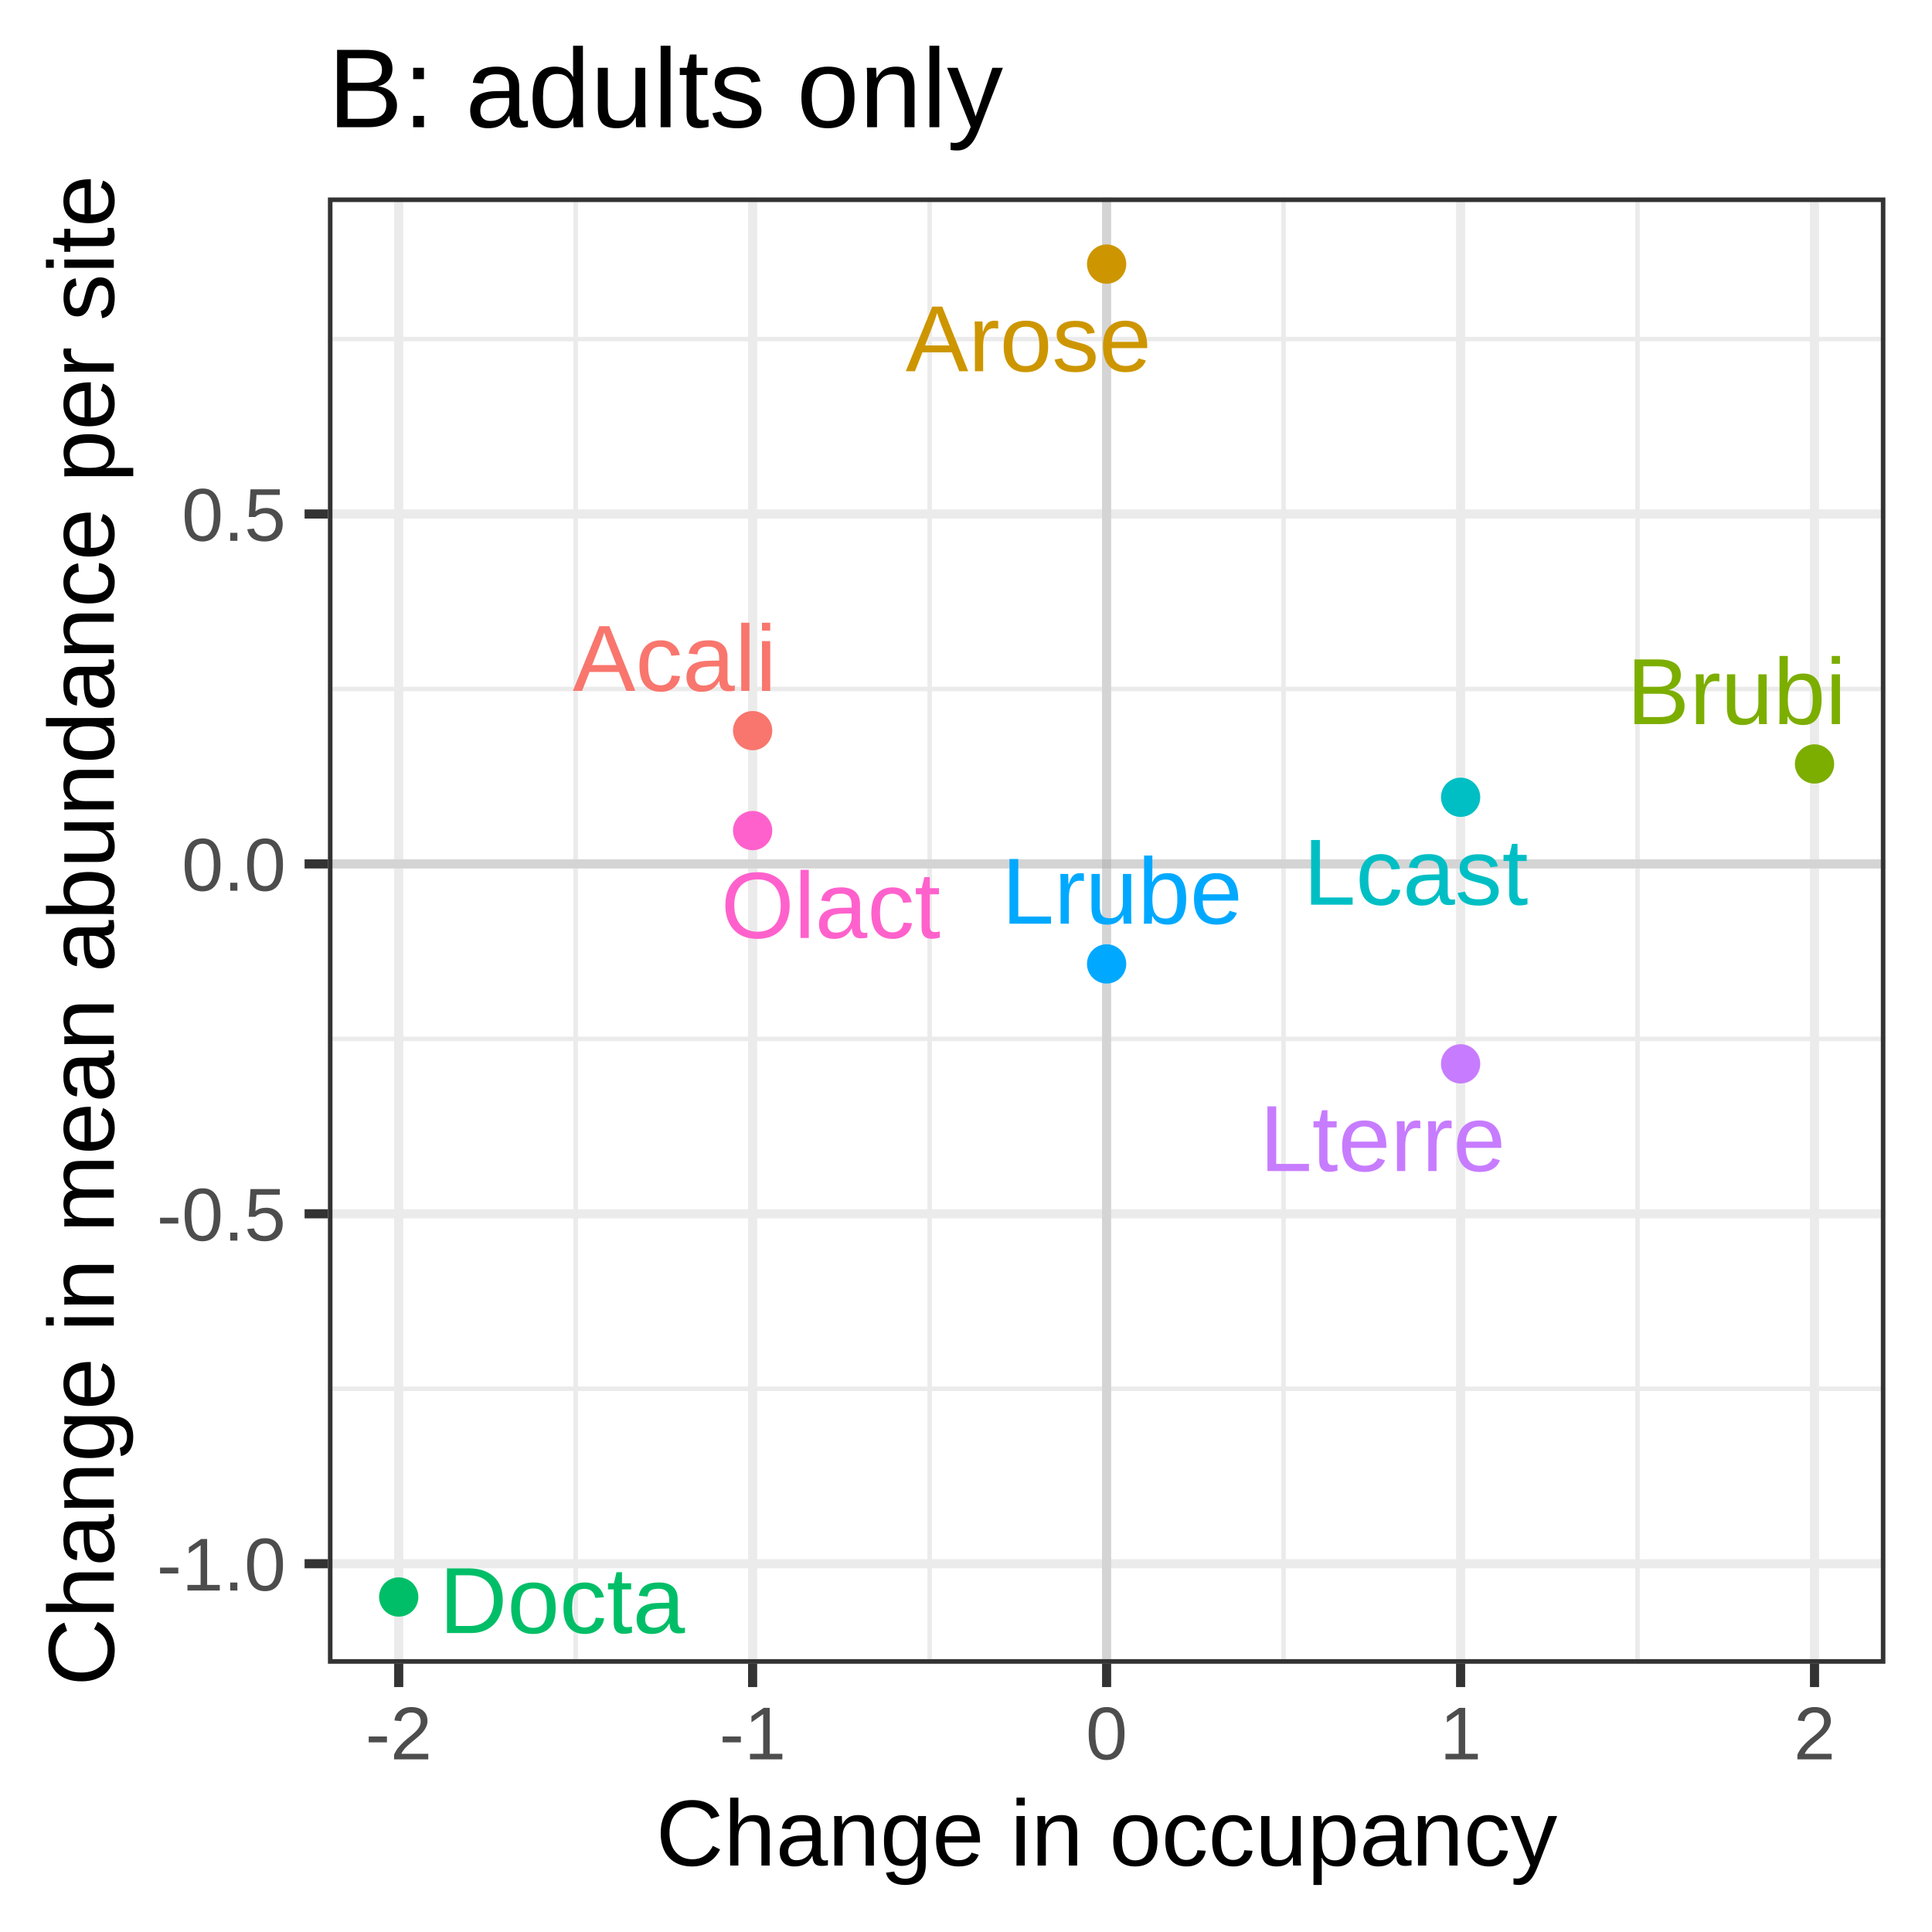
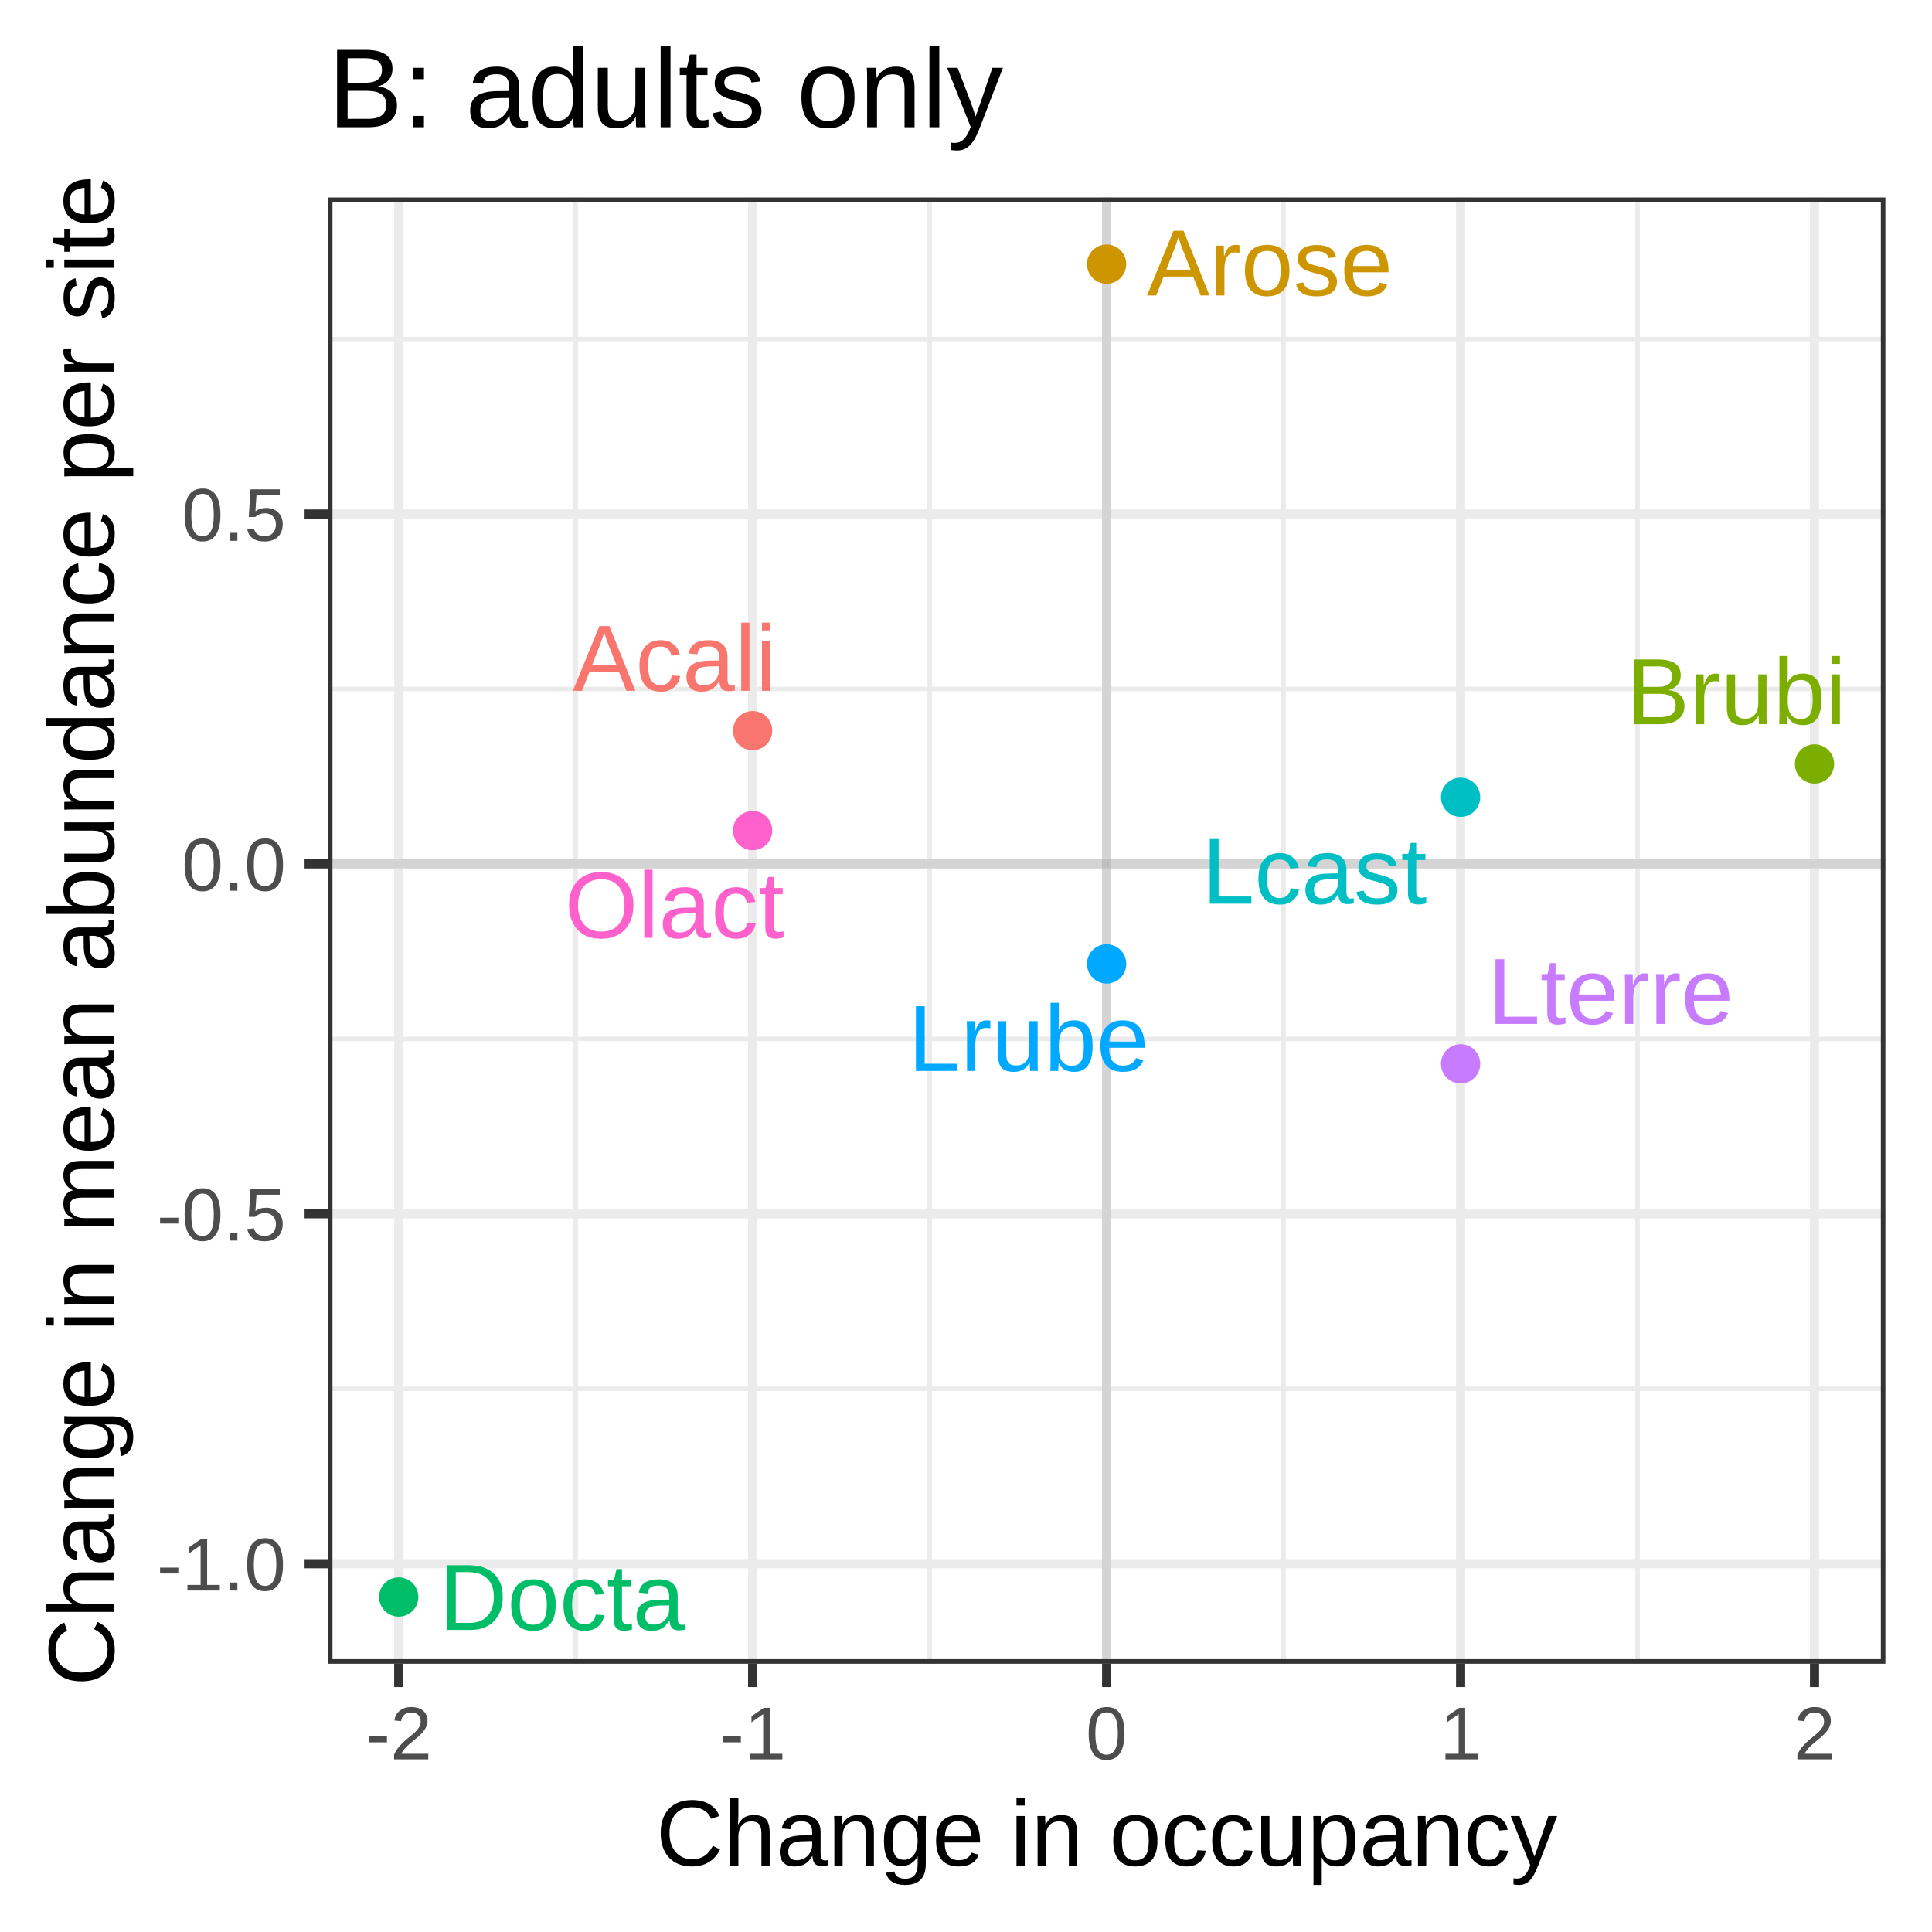
<svg xmlns="http://www.w3.org/2000/svg" width="226.77pt" height="226.77pt" viewBox="0 0 226.77 226.77">
  <g class="svglite">
    <defs>
      <style type="text/css">
    .svglite line, .svglite polyline, .svglite polygon, .svglite path, .svglite rect, .svglite circle {
      fill: none;
      stroke: #000000;
      stroke-linecap: round;
      stroke-linejoin: round;
      stroke-miterlimit: 10.00;
    }
    .svglite text {
      white-space: pre;
    }
    .svglite g.glyphgroup path {
      fill: inherit;
      stroke: none;
    }
  </style>
    </defs>
    <rect width="100%" height="100%" style="stroke: none; fill: #FFFFFF;" />
    <defs>
      <clipPath id="cpMC4wMHwyMjYuNzd8MC4wMHwyMjYuNzc=">
        <rect x="0.00" y="0.00" width="226.77" height="226.77" />
      </clipPath>
    </defs>
    <g clip-path="url(#cpMC4wMHwyMjYuNzd8MC4wMHwyMjYuNzc=)">
      <rect x="0.00" y="0.00" width="226.77" height="226.77" style="stroke-width: 1.07; stroke: #FFFFFF; fill: #FFFFFF;" />
    </g>
    <defs>
      <clipPath id="cpMzguNDl8MjIxLjI5fDIzLjE4fDE5NS4yOA==">
        <rect x="38.49" y="23.18" width="182.81" height="172.10" />
      </clipPath>
    </defs>
    <g clip-path="url(#cpMzguNDl8MjIxLjI5fDIzLjE4fDE5NS4yOA==)">
      <rect x="38.49" y="23.18" width="182.81" height="172.10" style="stroke-width: 1.07; stroke: none; fill: #FFFFFF;" />
      <polyline points="38.49,163.01 221.29,163.01 " style="stroke-width: 0.53; stroke: #EBEBEB; stroke-linecap: butt;" />
      <polyline points="38.49,121.94 221.29,121.94 " style="stroke-width: 0.53; stroke: #EBEBEB; stroke-linecap: butt;" />
      <polyline points="38.49,80.87 221.29,80.87 " style="stroke-width: 0.53; stroke: #EBEBEB; stroke-linecap: butt;" />
      <polyline points="38.49,39.80 221.29,39.80 " style="stroke-width: 0.53; stroke: #EBEBEB; stroke-linecap: butt;" />
      <polyline points="67.57,195.28 67.57,23.18 " style="stroke-width: 0.53; stroke: #EBEBEB; stroke-linecap: butt;" />
      <polyline points="109.12,195.28 109.12,23.18 " style="stroke-width: 0.53; stroke: #EBEBEB; stroke-linecap: butt;" />
      <polyline points="150.66,195.28 150.66,23.18 " style="stroke-width: 0.53; stroke: #EBEBEB; stroke-linecap: butt;" />
      <polyline points="192.21,195.28 192.21,23.18 " style="stroke-width: 0.53; stroke: #EBEBEB; stroke-linecap: butt;" />
      <polyline points="38.49,183.54 221.29,183.54 " style="stroke-width: 1.07; stroke: #EBEBEB; stroke-linecap: butt;" />
      <polyline points="38.49,142.47 221.29,142.47 " style="stroke-width: 1.07; stroke: #EBEBEB; stroke-linecap: butt;" />
      <polyline points="38.49,101.40 221.29,101.40 " style="stroke-width: 1.07; stroke: #EBEBEB; stroke-linecap: butt;" />
      <polyline points="38.49,60.33 221.29,60.33 " style="stroke-width: 1.07; stroke: #EBEBEB; stroke-linecap: butt;" />
      <polyline points="46.80,195.28 46.80,23.18 " style="stroke-width: 1.07; stroke: #EBEBEB; stroke-linecap: butt;" />
      <polyline points="88.34,195.28 88.34,23.18 " style="stroke-width: 1.07; stroke: #EBEBEB; stroke-linecap: butt;" />
      <polyline points="129.89,195.28 129.89,23.18 " style="stroke-width: 1.07; stroke: #EBEBEB; stroke-linecap: butt;" />
      <polyline points="171.44,195.28 171.44,23.18 " style="stroke-width: 1.07; stroke: #EBEBEB; stroke-linecap: butt;" />
      <polyline points="212.98,195.28 212.98,23.18 " style="stroke-width: 1.07; stroke: #EBEBEB; stroke-linecap: butt;" />
      <line x1="38.49" y1="101.40" x2="221.29" y2="101.40" style="stroke-width: 1.07; stroke: #000000; stroke-opacity: 0.10; stroke-linecap: butt;" />
      <line x1="129.89" y1="195.28" x2="129.89" y2="23.18" style="stroke-width: 1.07; stroke: #000000; stroke-opacity: 0.10; stroke-linecap: butt;" />
      <circle cx="88.34" cy="85.76" r="1.95" style="stroke-width: 0.71; stroke: #F8766D; fill: #F8766D;" />
      <circle cx="129.89" cy="31.00" r="1.95" style="stroke-width: 0.71; stroke: #CD9600; fill: #CD9600;" />
      <circle cx="212.98" cy="89.67" r="1.95" style="stroke-width: 0.71; stroke: #7CAE00; fill: #7CAE00;" />
      <circle cx="46.80" cy="187.45" r="1.95" style="stroke-width: 0.71; stroke: #00BE67; fill: #00BE67;" />
      <circle cx="171.44" cy="93.58" r="1.95" style="stroke-width: 0.71; stroke: #00BFC4; fill: #00BFC4;" />
      <circle cx="129.89" cy="113.14" r="1.95" style="stroke-width: 0.71; stroke: #00A9FF; fill: #00A9FF;" />
      <circle cx="171.44" cy="124.87" r="1.95" style="stroke-width: 0.71; stroke: #C77CFF; fill: #C77CFF;" />
      <circle cx="88.34" cy="97.49" r="1.95" style="stroke-width: 0.71; stroke: #FF61CC; fill: #FF61CC;" />
-       <text x="79.19" y="81.09" text-anchor="middle" style="font-size: 11.04px;fill: #F8766D; font-family: &quot;Arial&quot;;" textLength="23.92px" lengthAdjust="spacingAndGlyphs">Acali</text>
-       <text x="120.72" y="43.58" text-anchor="middle" style="font-size: 11.04px;fill: #CD9600; font-family: &quot;Arial&quot;;" textLength="28.83px" lengthAdjust="spacingAndGlyphs">Arose</text>
-       <text x="203.83" y="84.99" text-anchor="middle" style="font-size: 11.04px;fill: #7CAE00; font-family: &quot;Arial&quot;;" textLength="25.77px" lengthAdjust="spacingAndGlyphs">Brubi</text>
-       <text x="65.98" y="191.68" text-anchor="middle" style="font-size: 11.04px;fill: #00BE67; font-family: &quot;Arial&quot;;" textLength="28.83px" lengthAdjust="spacingAndGlyphs">Docta</text>
-       <text x="166.18" y="106.19" text-anchor="middle" style="font-size: 11.04px;fill: #00BFC4; font-family: &quot;Arial&quot;;" textLength="26.38px" lengthAdjust="spacingAndGlyphs">Lcast</text>
-       <text x="131.70" y="108.42" text-anchor="middle" style="font-size: 11.04px;fill: #00A9FF; font-family: &quot;Arial&quot;;" textLength="28.23px" lengthAdjust="spacingAndGlyphs">Lrube</text>
-       <text x="162.28" y="137.45" text-anchor="middle" style="font-size: 11.04px;fill: #C77CFF; font-family: &quot;Arial&quot;;" textLength="28.83px" lengthAdjust="spacingAndGlyphs">Lterre</text>
-       <text x="97.51" y="110.09" text-anchor="middle" style="font-size: 11.04px;fill: #FF61CC; font-family: &quot;Arial&quot;;" textLength="25.75px" lengthAdjust="spacingAndGlyphs">Olact</text>
+       <text x="79.19" y="81.08" text-anchor="middle" style="font-size: 11.04px;fill: #F8766D; font-family: &quot;Arial&quot;;" textLength="23.92px" lengthAdjust="spacingAndGlyphs">Acali</text>
+       <text x="149.04" y="34.68" text-anchor="middle" style="font-size: 11.04px;fill: #CD9600; font-family: &quot;Arial&quot;;" textLength="28.83px" lengthAdjust="spacingAndGlyphs">Arose</text>
+       <text x="203.82" y="85.00" text-anchor="middle" style="font-size: 11.04px;fill: #7CAE00; font-family: &quot;Arial&quot;;" textLength="25.77px" lengthAdjust="spacingAndGlyphs">Brubi</text>
+       <text x="65.98" y="191.31" text-anchor="middle" style="font-size: 11.04px;fill: #00BE67; font-family: &quot;Arial&quot;;" textLength="28.83px" lengthAdjust="spacingAndGlyphs">Docta</text>
+       <text x="154.29" y="106.07" text-anchor="middle" style="font-size: 11.04px;fill: #00BFC4; font-family: &quot;Arial&quot;;" textLength="26.38px" lengthAdjust="spacingAndGlyphs">Lcast</text>
+       <text x="120.72" y="125.70" text-anchor="middle" style="font-size: 11.04px;fill: #00A9FF; font-family: &quot;Arial&quot;;" textLength="28.23px" lengthAdjust="spacingAndGlyphs">Lrube</text>
+       <text x="189.05" y="120.18" text-anchor="middle" style="font-size: 11.04px;fill: #C77CFF; font-family: &quot;Arial&quot;;" textLength="28.83px" lengthAdjust="spacingAndGlyphs">Lterre</text>
+       <text x="79.17" y="110.08" text-anchor="middle" style="font-size: 11.04px;fill: #FF61CC; font-family: &quot;Arial&quot;;" textLength="25.75px" lengthAdjust="spacingAndGlyphs">Olact</text>
      <rect x="38.49" y="23.18" width="182.81" height="172.10" style="stroke-width: 1.07; stroke: #333333;" />
    </g>
    <g clip-path="url(#cpMC4wMHwyMjYuNzd8MC4wMHwyMjYuNzc=)">
      <text x="33.56" y="186.69" text-anchor="end" style="font-size: 8.80px;fill: #4D4D4D; font-family: &quot;Arial&quot;;" textLength="15.14px" lengthAdjust="spacingAndGlyphs">-1.0</text>
      <text x="33.56" y="145.62" text-anchor="end" style="font-size: 8.80px;fill: #4D4D4D; font-family: &quot;Arial&quot;;" textLength="15.14px" lengthAdjust="spacingAndGlyphs">-0.5</text>
      <text x="33.56" y="104.55" text-anchor="end" style="font-size: 8.80px;fill: #4D4D4D; font-family: &quot;Arial&quot;;" textLength="12.22px" lengthAdjust="spacingAndGlyphs">0.0</text>
      <text x="33.56" y="63.48" text-anchor="end" style="font-size: 8.80px;fill: #4D4D4D; font-family: &quot;Arial&quot;;" textLength="12.22px" lengthAdjust="spacingAndGlyphs">0.5</text>
      <polyline points="35.75,183.54 38.49,183.54 " style="stroke-width: 1.07; stroke: #333333; stroke-linecap: butt;" />
      <polyline points="35.75,142.47 38.49,142.47 " style="stroke-width: 1.07; stroke: #333333; stroke-linecap: butt;" />
      <polyline points="35.75,101.40 38.49,101.40 " style="stroke-width: 1.07; stroke: #333333; stroke-linecap: butt;" />
      <polyline points="35.75,60.33 38.49,60.33 " style="stroke-width: 1.07; stroke: #333333; stroke-linecap: butt;" />
      <polyline points="46.80,198.02 46.80,195.28 " style="stroke-width: 1.07; stroke: #333333; stroke-linecap: butt;" />
      <polyline points="88.34,198.02 88.34,195.28 " style="stroke-width: 1.07; stroke: #333333; stroke-linecap: butt;" />
      <polyline points="129.89,198.02 129.89,195.28 " style="stroke-width: 1.07; stroke: #333333; stroke-linecap: butt;" />
      <polyline points="171.44,198.02 171.44,195.28 " style="stroke-width: 1.07; stroke: #333333; stroke-linecap: butt;" />
      <polyline points="212.98,198.02 212.98,195.28 " style="stroke-width: 1.07; stroke: #333333; stroke-linecap: butt;" />
      <text x="46.80" y="206.51" text-anchor="middle" style="font-size: 8.80px;fill: #4D4D4D; font-family: &quot;Arial&quot;;" textLength="7.81px" lengthAdjust="spacingAndGlyphs">-2</text>
      <text x="88.34" y="206.51" text-anchor="middle" style="font-size: 8.80px;fill: #4D4D4D; font-family: &quot;Arial&quot;;" textLength="7.81px" lengthAdjust="spacingAndGlyphs">-1</text>
      <text x="129.89" y="206.51" text-anchor="middle" style="font-size: 8.80px;fill: #4D4D4D; font-family: &quot;Arial&quot;;" textLength="4.89px" lengthAdjust="spacingAndGlyphs">0</text>
      <text x="171.44" y="206.51" text-anchor="middle" style="font-size: 8.80px;fill: #4D4D4D; font-family: &quot;Arial&quot;;" textLength="4.89px" lengthAdjust="spacingAndGlyphs">1</text>
      <text x="212.98" y="206.51" text-anchor="middle" style="font-size: 8.80px;fill: #4D4D4D; font-family: &quot;Arial&quot;;" textLength="4.89px" lengthAdjust="spacingAndGlyphs">2</text>
      <text x="129.89" y="218.97" text-anchor="middle" style="font-size: 11.00px; font-family: &quot;Arial&quot;;" textLength="105.88px" lengthAdjust="spacingAndGlyphs">Change in occupancy</text>
      <text transform="translate(13.36,109.23) rotate(-90)" text-anchor="middle" style="font-size: 11.00px; font-family: &quot;Arial&quot;;" textLength="177.50px" lengthAdjust="spacingAndGlyphs">Change in mean abundance per site</text>
      <text x="38.49" y="14.93" style="font-size: 13.20px; font-family: &quot;Arial&quot;;" textLength="79.12px" lengthAdjust="spacingAndGlyphs">B: adults only</text>
    </g>
  </g>
</svg>
